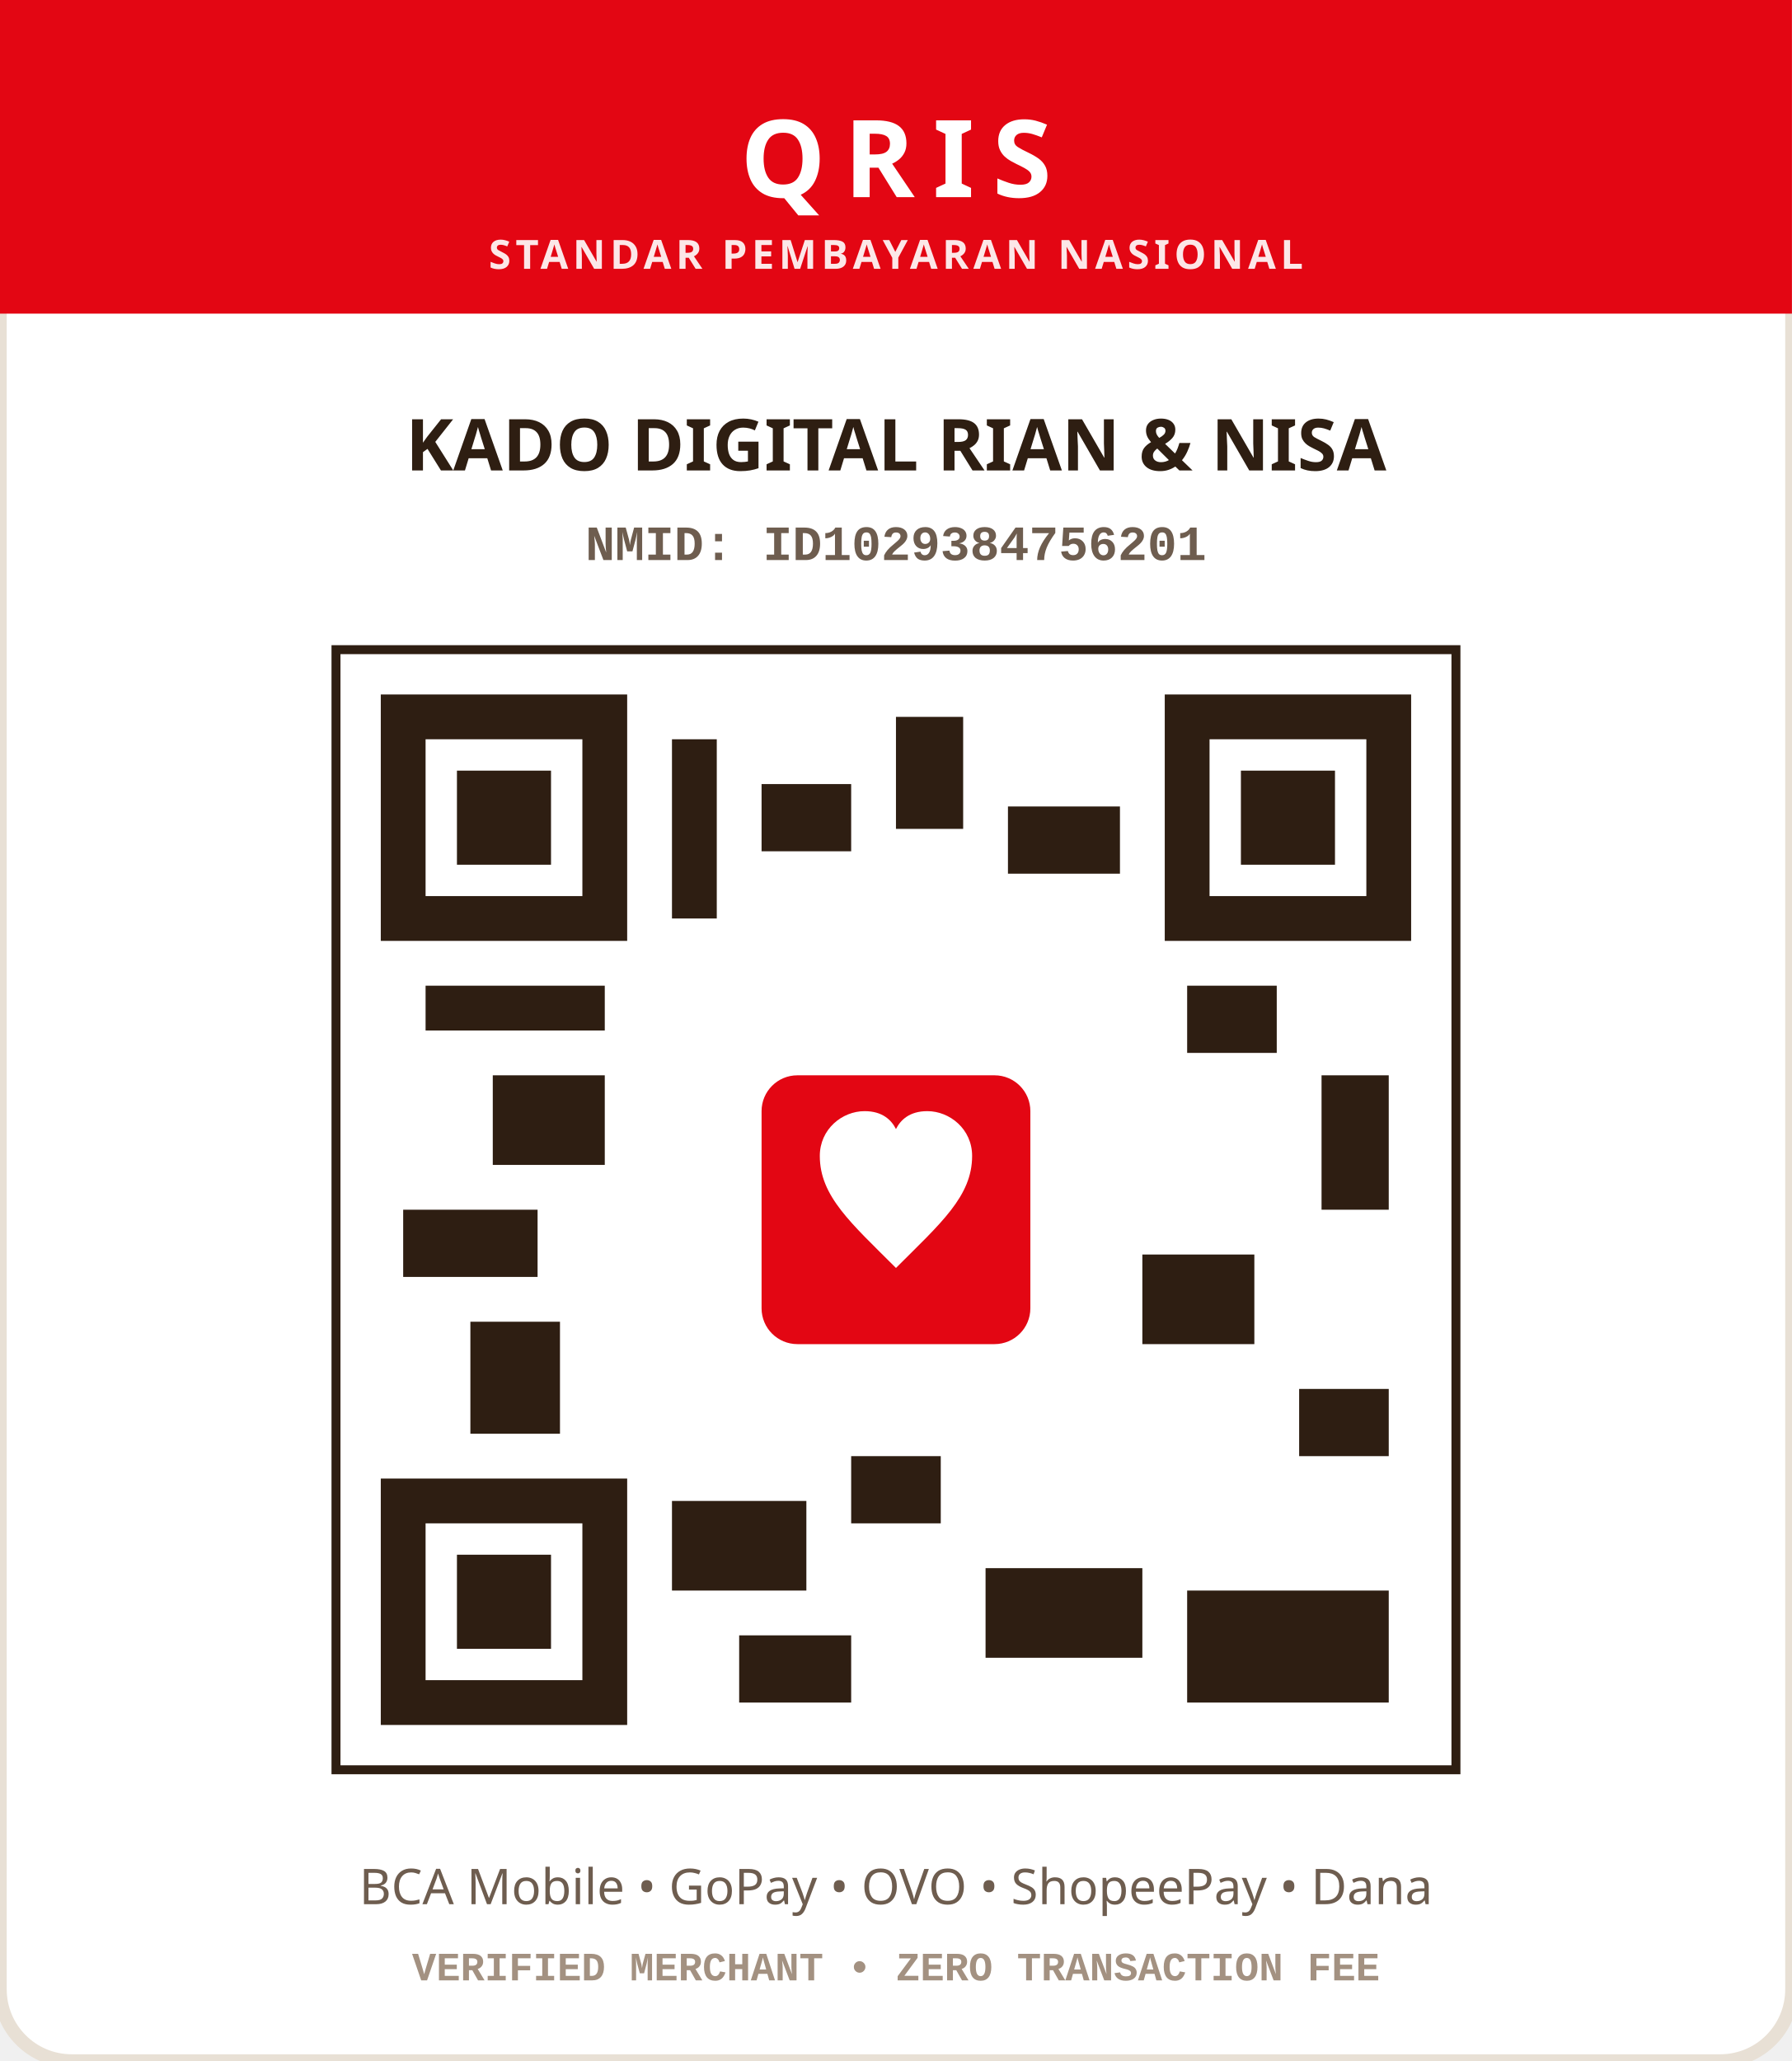
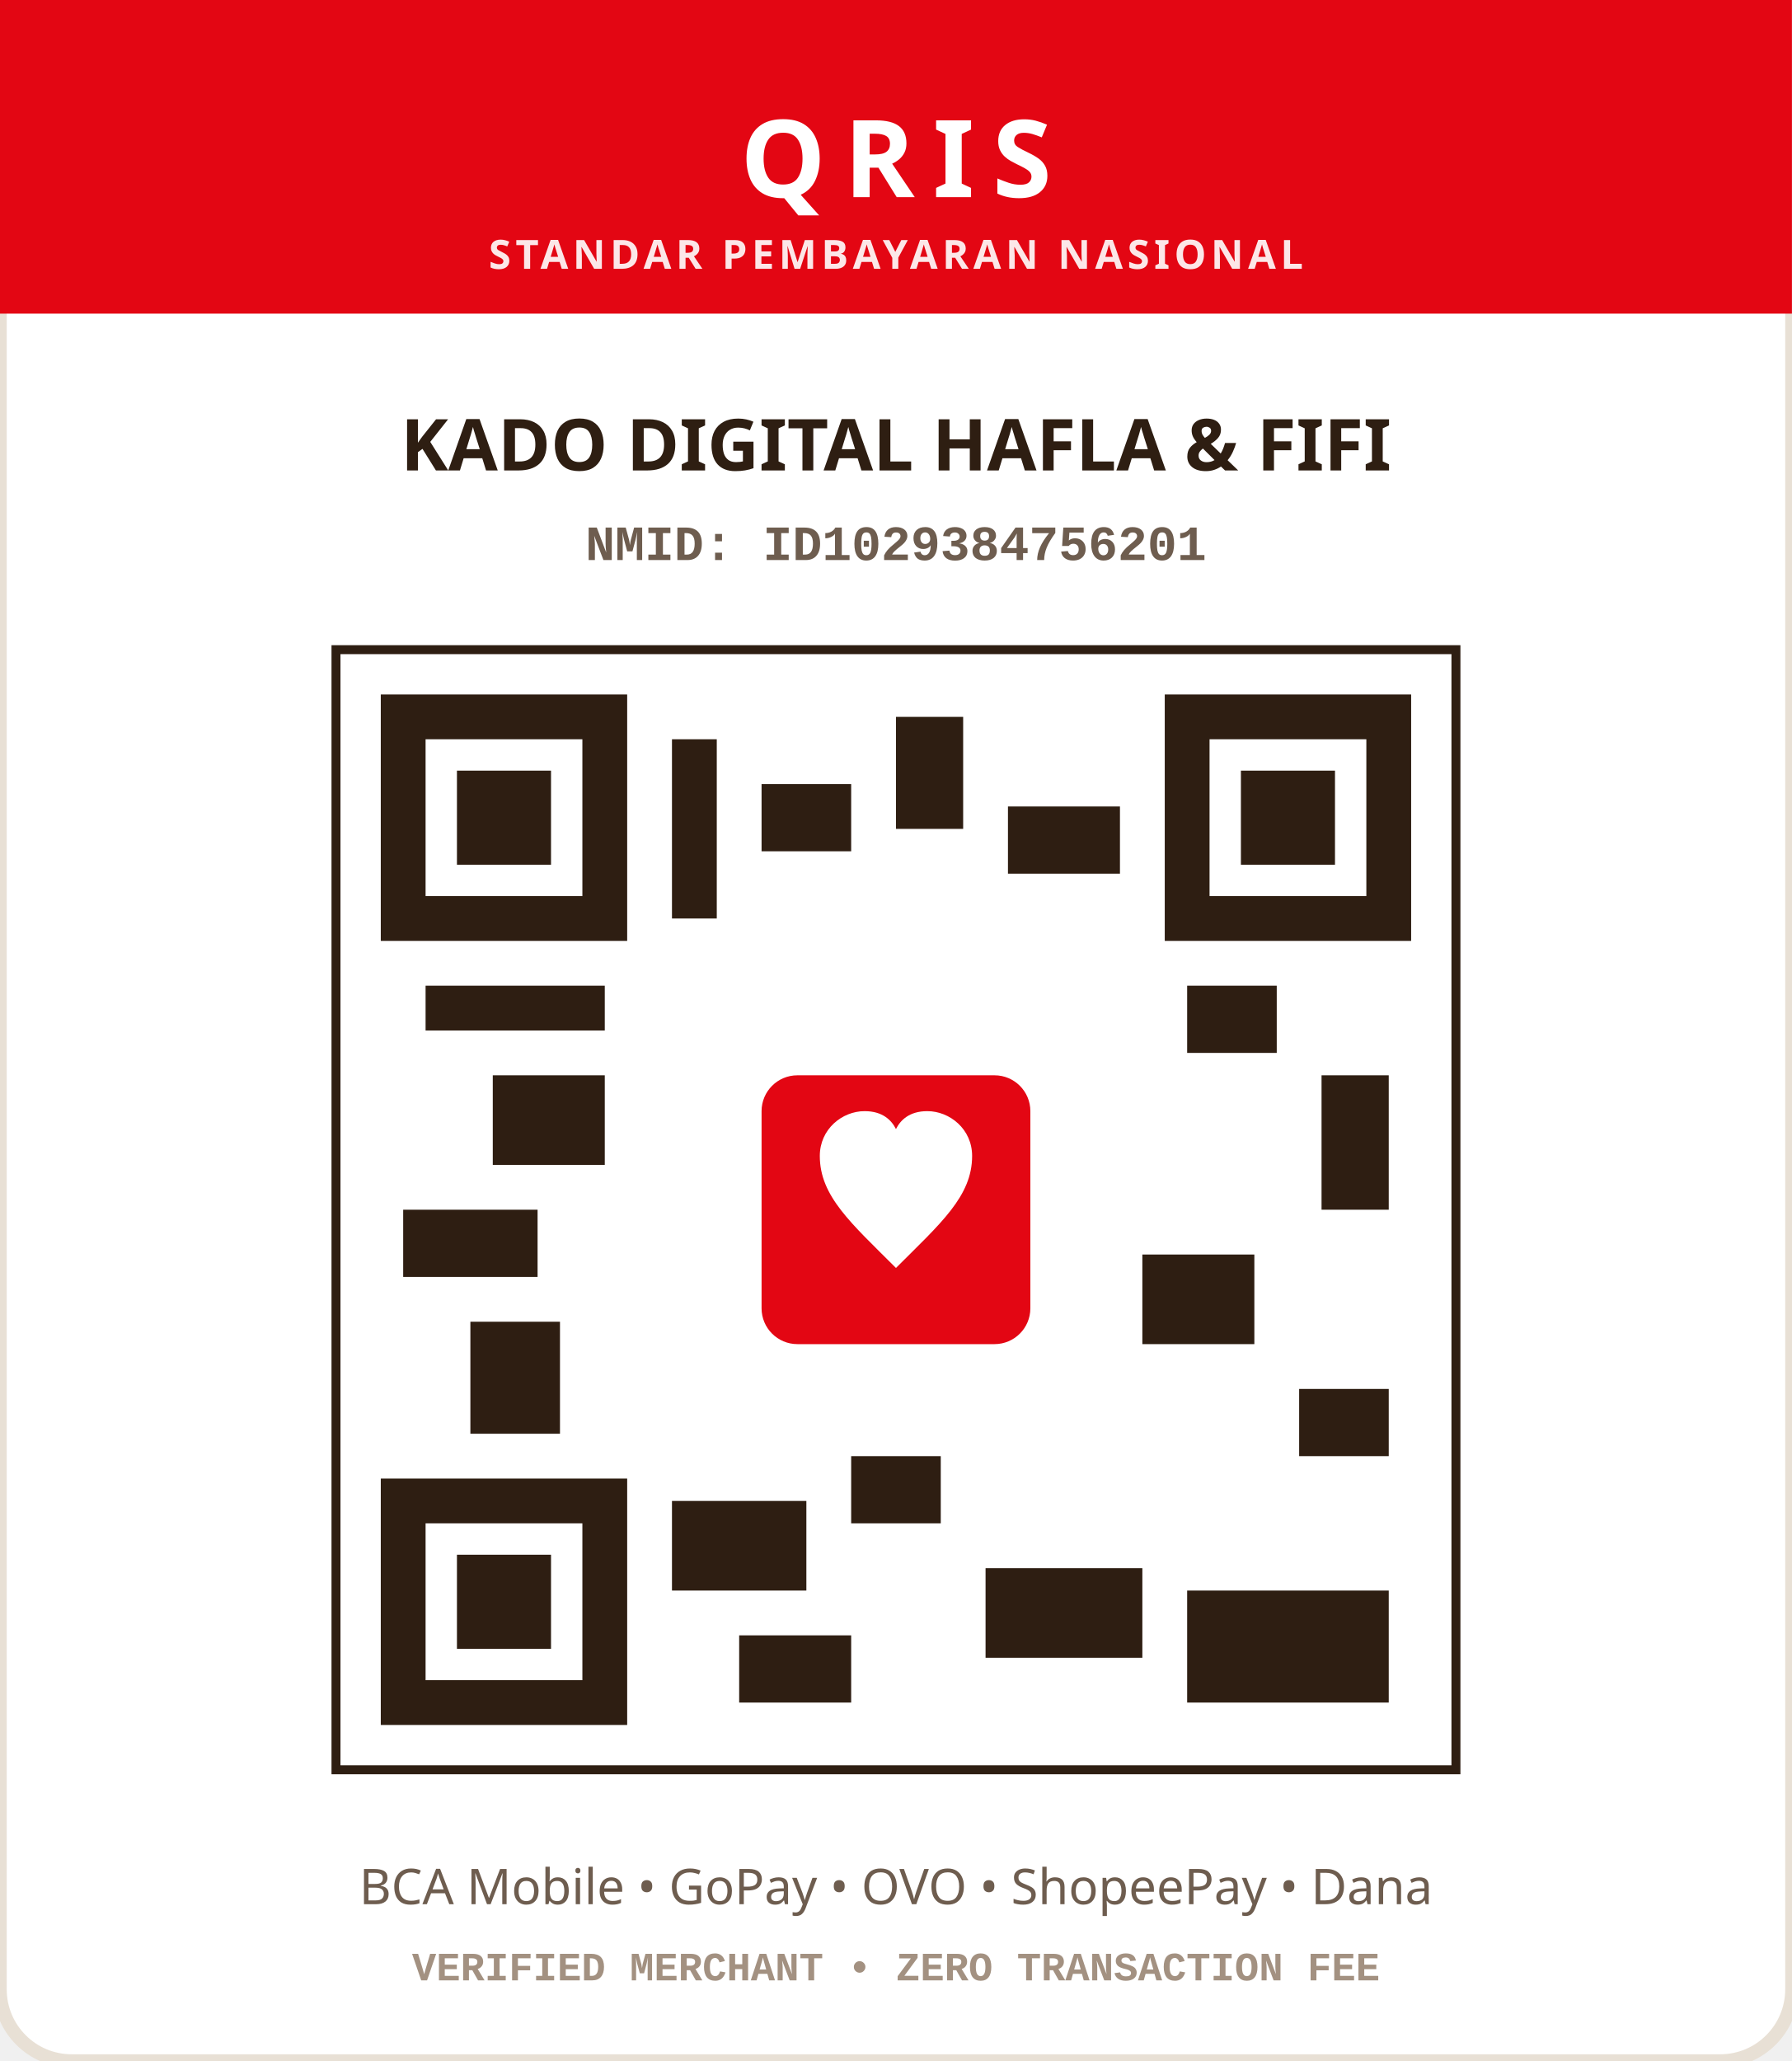
<svg xmlns="http://www.w3.org/2000/svg" viewBox="0 0 400 460" width="100%" height="100%">
  <defs>
    <style>
      .txt-qris { font-family: 'Courier New', monospace; font-weight: bold; }
    </style>
  </defs>
  <rect width="400" height="460" rx="16" fill="#FFFFFF" stroke="#E8E0D5" stroke-width="3" />
  <path d="M0,0 L400,0 L400,70 L0,70 Z" fill="#E30613" />
  <text x="200" y="44" font-family="'Plus Jakarta Sans', sans-serif" font-weight="900" font-size="24" fill="#FFFFFF" text-anchor="middle" letter-spacing="4">QRIS</text>
  <text x="200" y="60" font-family="'Plus Jakarta Sans', sans-serif" font-weight="600" font-size="9" fill="#FFFFFF" opacity="0.9" text-anchor="middle" letter-spacing="1">STANDAR PEMBAYARAN NASIONAL</text>
-   <text x="200" y="105" font-family="'Plus Jakarta Sans', sans-serif" font-weight="800" font-size="16" fill="#2E1E12" text-anchor="middle">KADO DIGITAL RIAN &amp; NISA</text>
+   <text x="200" y="105" font-family="'Plus Jakarta Sans', sans-serif" font-weight="800" font-size="16" fill="#2E1E12" text-anchor="middle">KADO DIGITAL HAFLA &amp; FIFI</text>
  <text x="200" y="125" class="txt-qris" font-size="11" fill="#6E5D4F" text-anchor="middle">NMID: ID1029384756201</text>
  <g transform="translate(75, 145)">
    <rect width="250" height="250" fill="#FFFFFF" stroke="#2E1E12" stroke-width="2" />
    <rect x="10" y="10" width="55" height="55" fill="#2E1E12" />
    <rect x="20" y="20" width="35" height="35" fill="#FFFFFF" />
    <rect x="27" y="27" width="21" height="21" fill="#2E1E12" />
    <rect x="185" y="10" width="55" height="55" fill="#2E1E12" />
    <rect x="195" y="20" width="35" height="35" fill="#FFFFFF" />
    <rect x="202" y="27" width="21" height="21" fill="#2E1E12" />
    <rect x="10" y="185" width="55" height="55" fill="#2E1E12" />
    <rect x="20" y="195" width="35" height="35" fill="#FFFFFF" />
    <rect x="27" y="202" width="21" height="21" fill="#2E1E12" />
    <rect x="95" y="95" width="60" height="60" rx="8" fill="#E30613" />
    <path d="M125,138 C115,128 108,122 108,113 C108,107 113,103 118,103 C122,103 124,105 125,107 C126,105 128,103 132,103 C137,103 142,107 142,113 C142,122 135,128 125,138 Z" fill="#FFFFFF" />
    <rect x="75" y="20" width="10" height="40" fill="#2E1E12" />
    <rect x="95" y="30" width="20" height="15" fill="#2E1E12" />
    <rect x="125" y="15" width="15" height="25" fill="#2E1E12" />
    <rect x="150" y="35" width="25" height="15" fill="#2E1E12" />
    <rect x="20" y="75" width="40" height="10" fill="#2E1E12" />
    <rect x="35" y="95" width="25" height="20" fill="#2E1E12" />
    <rect x="15" y="125" width="30" height="15" fill="#2E1E12" />
    <rect x="30" y="150" width="20" height="25" fill="#2E1E12" />
    <rect x="190" y="75" width="20" height="15" fill="#2E1E12" />
    <rect x="220" y="95" width="15" height="30" fill="#2E1E12" />
    <rect x="180" y="135" width="25" height="20" fill="#2E1E12" />
    <rect x="215" y="165" width="20" height="15" fill="#2E1E12" />
    <rect x="75" y="190" width="30" height="20" fill="#2E1E12" />
    <rect x="115" y="180" width="20" height="15" fill="#2E1E12" />
    <rect x="90" y="220" width="25" height="15" fill="#2E1E12" />
    <rect x="145" y="205" width="35" height="20" fill="#2E1E12" />
    <rect x="190" y="210" width="45" height="25" fill="#2E1E12" />
  </g>
  <text x="200" y="425" font-family="'Plus Jakarta Sans', sans-serif" font-size="11" fill="#6E5D4F" text-anchor="middle">BCA Mobile • GoPay • OVO • ShopeePay • Dana</text>
  <text x="200" y="442" class="txt-qris" font-size="9" fill="#A39181" text-anchor="middle">VERIFIED MERCHANT • ZERO TRANSACTION FEE</text>
</svg>
